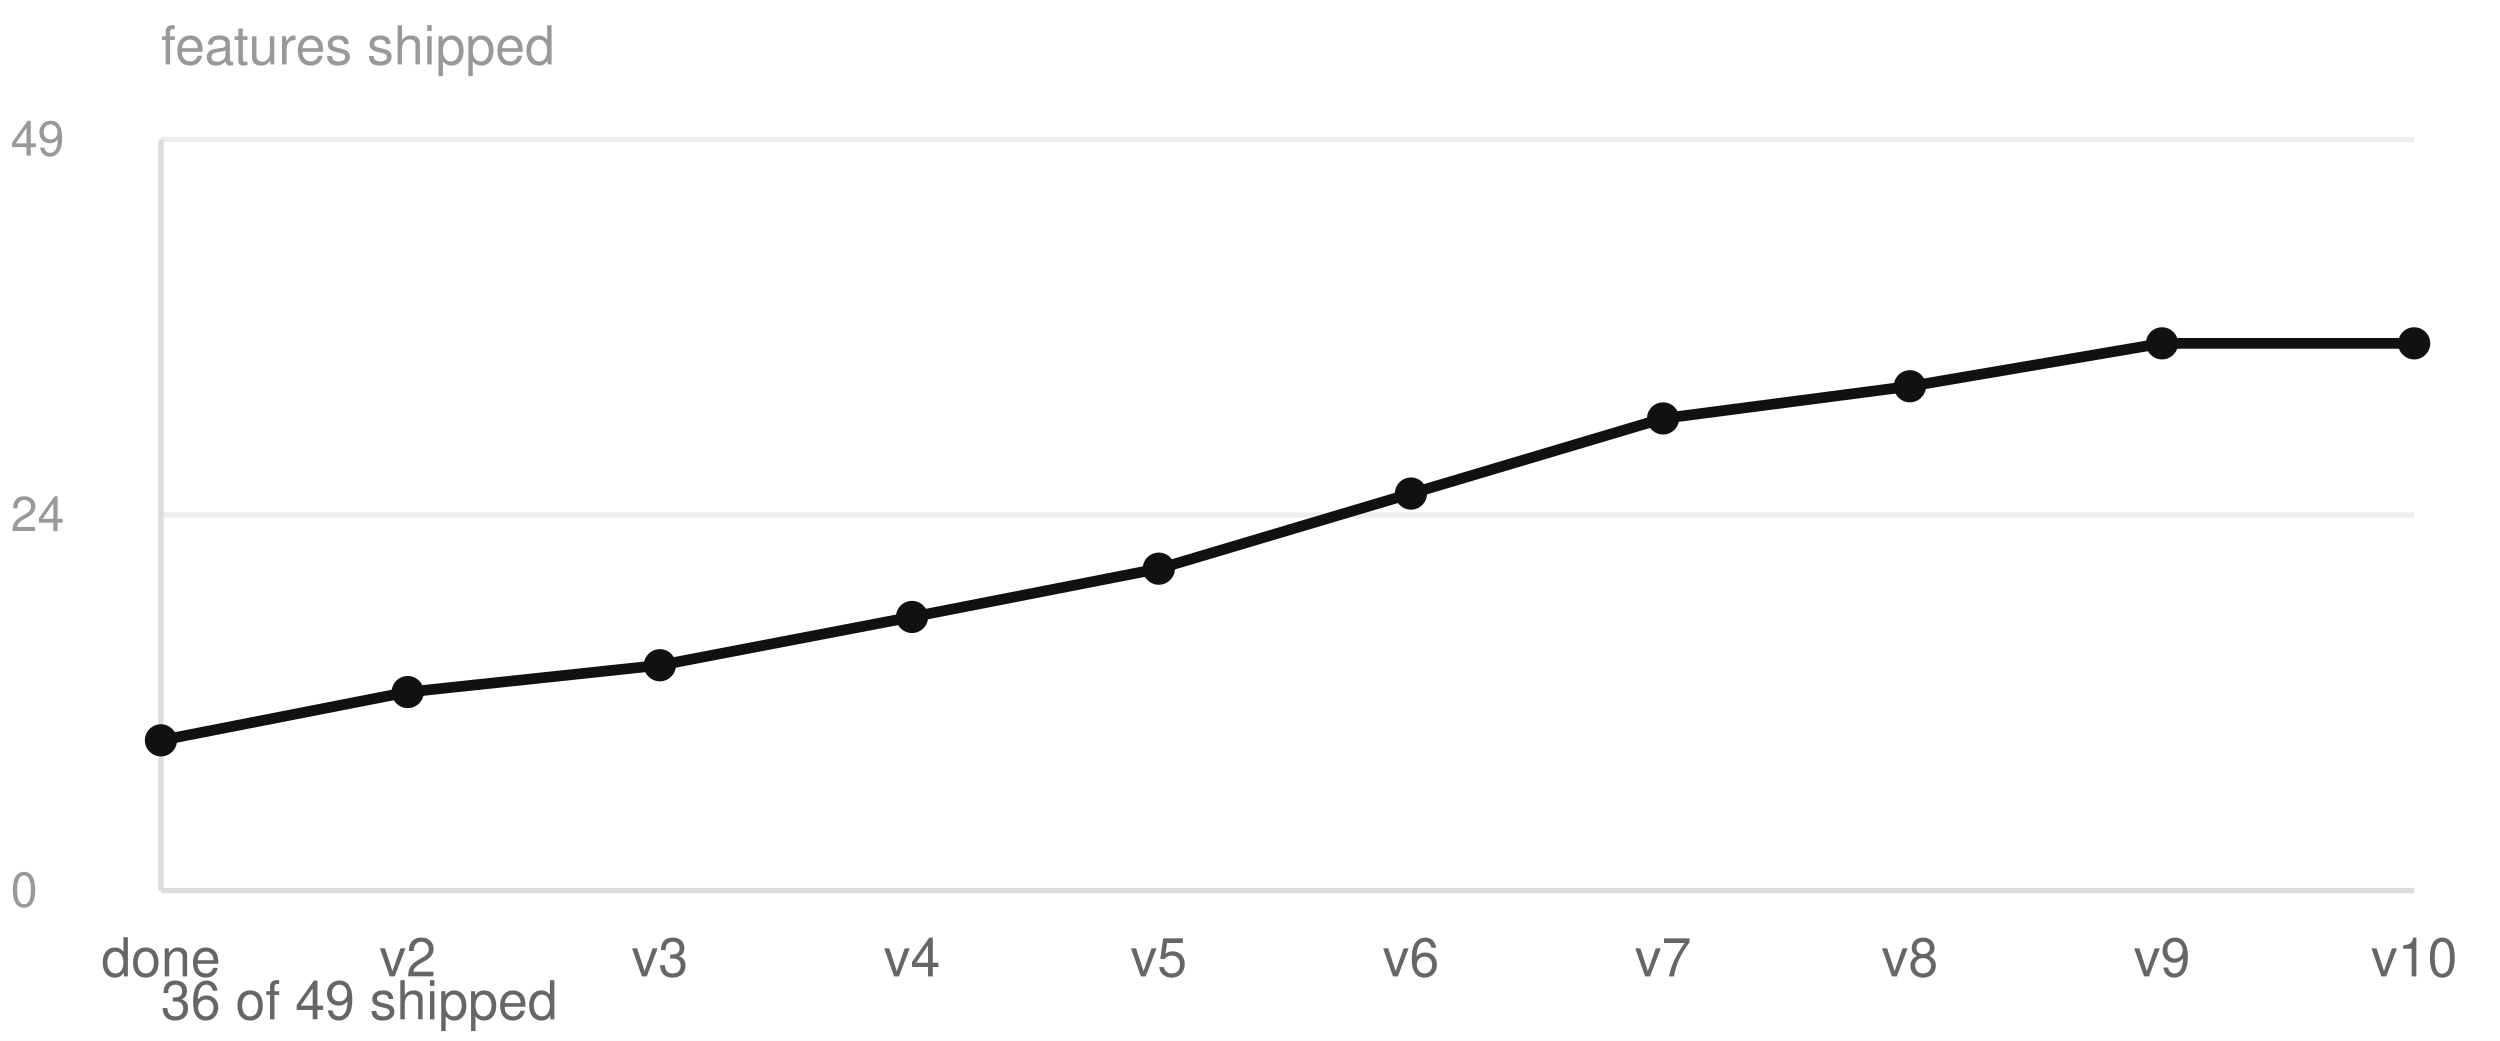
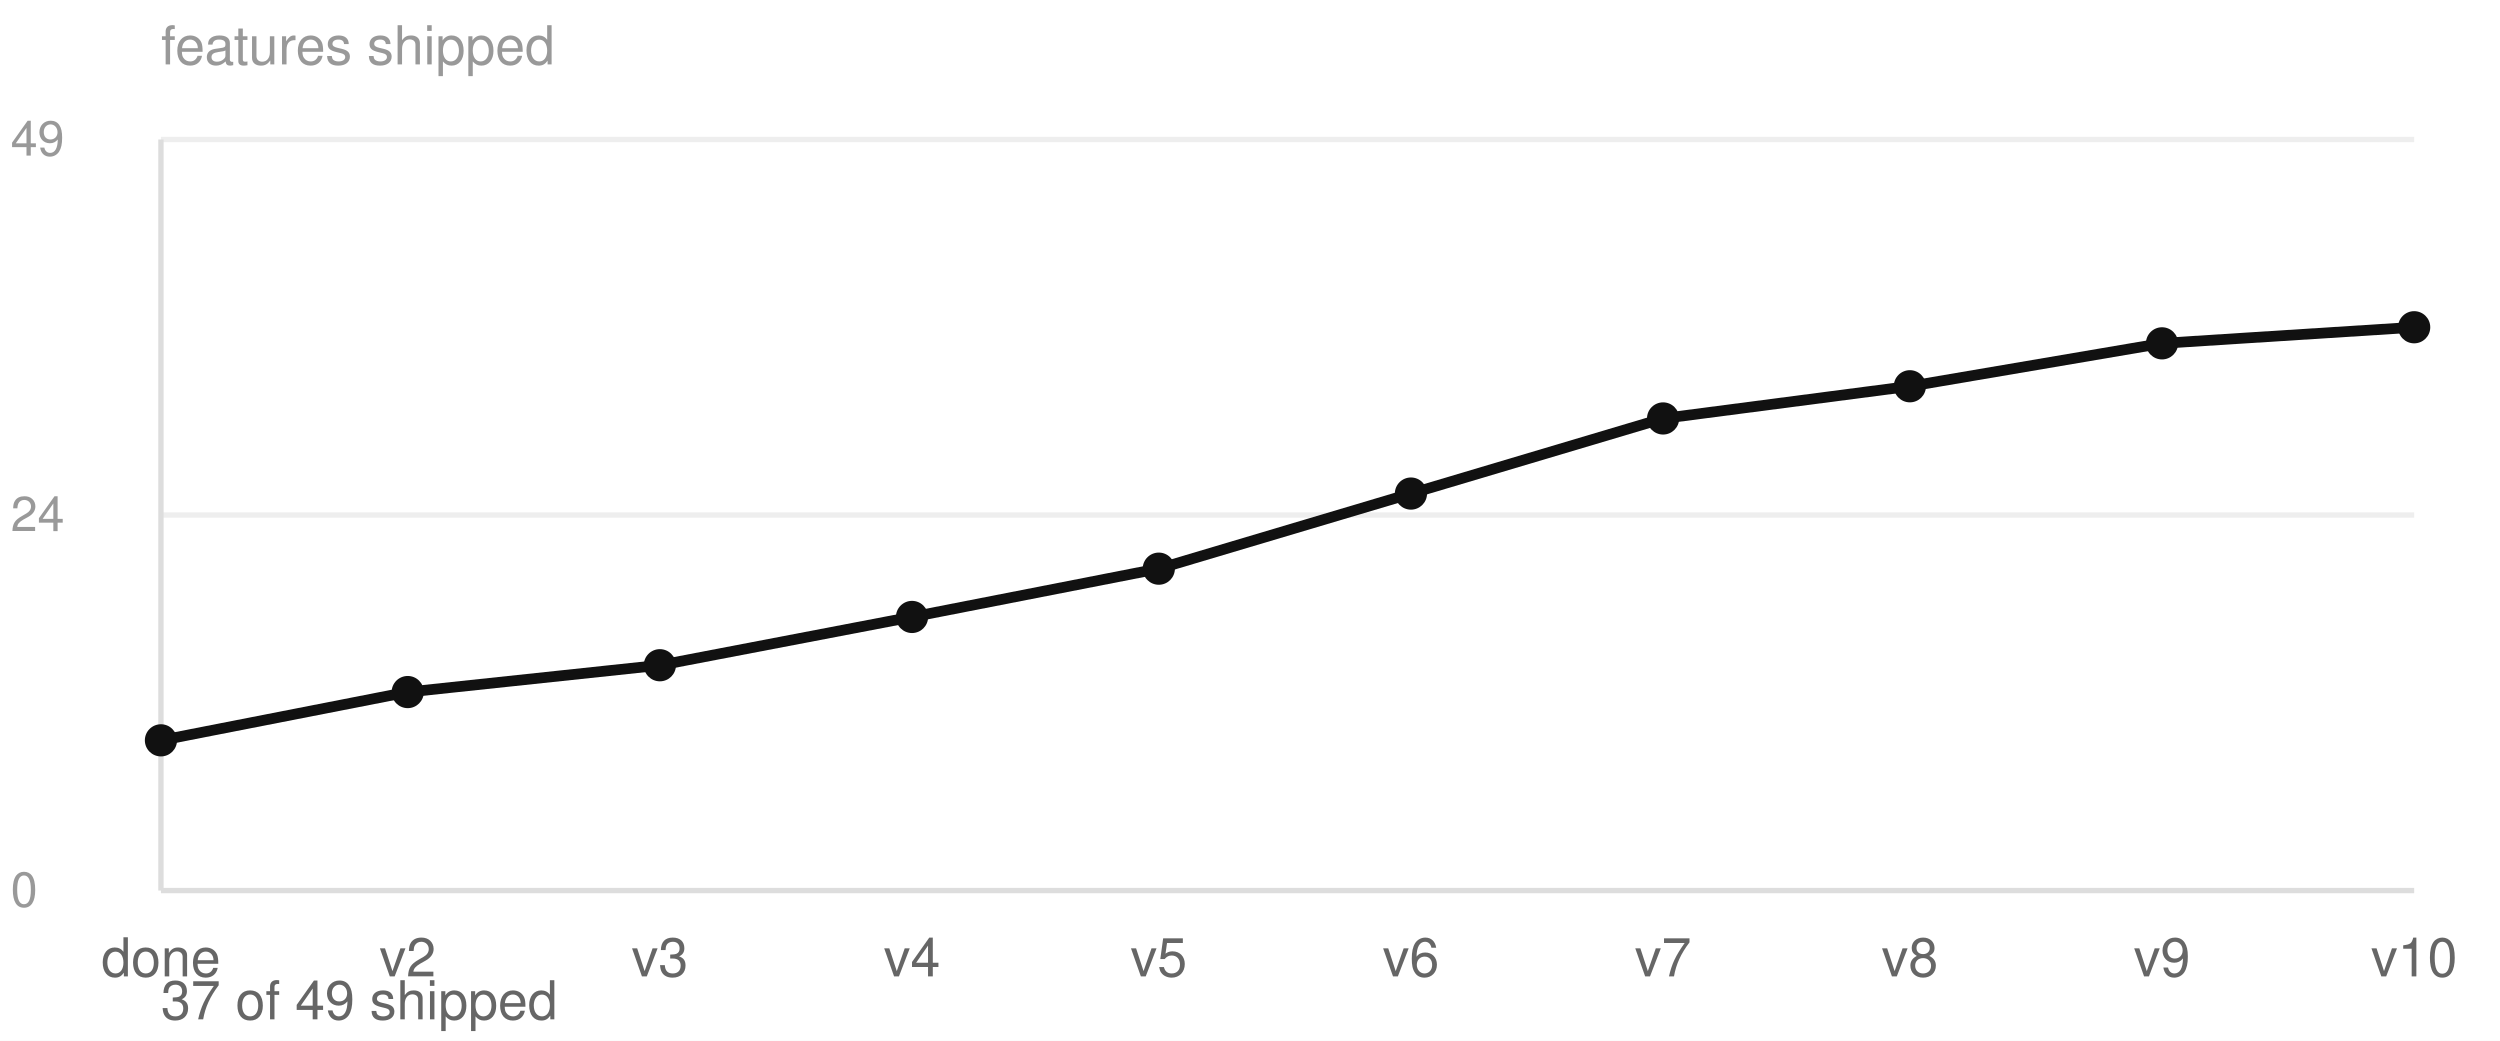
<svg xmlns="http://www.w3.org/2000/svg" width="466" height="194" viewBox="0 0 466 194">
  <rect width="100%" height="100%" fill="#ffffff" />
  <text x="30" y="12" font-family="-apple-system,Helvetica,Arial,sans-serif" font-size="10" fill="#999">features shipped</text>
  <line x1="30" y1="26" x2="450" y2="26" stroke="#eee" />
  <text x="2" y="29" font-family="-apple-system,Helvetica,Arial,sans-serif" font-size="9" fill="#999">49</text>
  <line x1="30" y1="96" x2="450" y2="96" stroke="#eee" />
  <text x="2" y="99" font-family="-apple-system,Helvetica,Arial,sans-serif" font-size="9" fill="#999">24</text>
  <line x1="30" y1="26" x2="30" y2="166" stroke="#ddd" />
  <line x1="30" y1="166" x2="450" y2="166" stroke="#ddd" />
  <text x="2" y="169" font-family="-apple-system,Helvetica,Arial,sans-serif" font-size="9" fill="#999">0</text>
-   <polyline points="30,138 76,129 123,124 170,115 216,106 263,92 310,78 356,72 403,64 450,64 " fill="none" stroke="#111" stroke-width="2" />
+   <polyline points="30,138 76,129 123,124 170,115 216,106 263,92 310,78 356,72 403,64 450,61 " fill="none" stroke="#111" stroke-width="2" />
  <circle cx="30" cy="138" r="3" fill="#111" />
  <circle cx="76" cy="129" r="3" fill="#111" />
  <circle cx="123" cy="124" r="3" fill="#111" />
  <circle cx="170" cy="115" r="3" fill="#111" />
  <circle cx="216" cy="106" r="3" fill="#111" />
  <circle cx="263" cy="92" r="3" fill="#111" />
  <circle cx="310" cy="78" r="3" fill="#111" />
  <circle cx="356" cy="72" r="3" fill="#111" />
  <circle cx="403" cy="64" r="3" fill="#111" />
-   <circle cx="450" cy="64" r="3" fill="#111" />
+   <circle cx="450" cy="61" r="3" fill="#111" />
  <text x="30" y="182" font-family="-apple-system,Helvetica,Arial,sans-serif" font-size="10" fill="#666" text-anchor="middle">done</text>
  <text x="76" y="182" font-family="-apple-system,Helvetica,Arial,sans-serif" font-size="10" fill="#666" text-anchor="middle">v2</text>
  <text x="123" y="182" font-family="-apple-system,Helvetica,Arial,sans-serif" font-size="10" fill="#666" text-anchor="middle">v3</text>
  <text x="170" y="182" font-family="-apple-system,Helvetica,Arial,sans-serif" font-size="10" fill="#666" text-anchor="middle">v4</text>
  <text x="216" y="182" font-family="-apple-system,Helvetica,Arial,sans-serif" font-size="10" fill="#666" text-anchor="middle">v5</text>
  <text x="263" y="182" font-family="-apple-system,Helvetica,Arial,sans-serif" font-size="10" fill="#666" text-anchor="middle">v6</text>
  <text x="310" y="182" font-family="-apple-system,Helvetica,Arial,sans-serif" font-size="10" fill="#666" text-anchor="middle">v7</text>
  <text x="356" y="182" font-family="-apple-system,Helvetica,Arial,sans-serif" font-size="10" fill="#666" text-anchor="middle">v8</text>
  <text x="403" y="182" font-family="-apple-system,Helvetica,Arial,sans-serif" font-size="10" fill="#666" text-anchor="middle">v9</text>
  <text x="450" y="182" font-family="-apple-system,Helvetica,Arial,sans-serif" font-size="10" fill="#666" text-anchor="middle">v10</text>
-   <text x="30" y="190" font-family="-apple-system,Helvetica,Arial,sans-serif" font-size="10" fill="#666">36 of 49 shipped</text>
+   <text x="30" y="190" font-family="-apple-system,Helvetica,Arial,sans-serif" font-size="10" fill="#666">37 of 49 shipped</text>
</svg>
